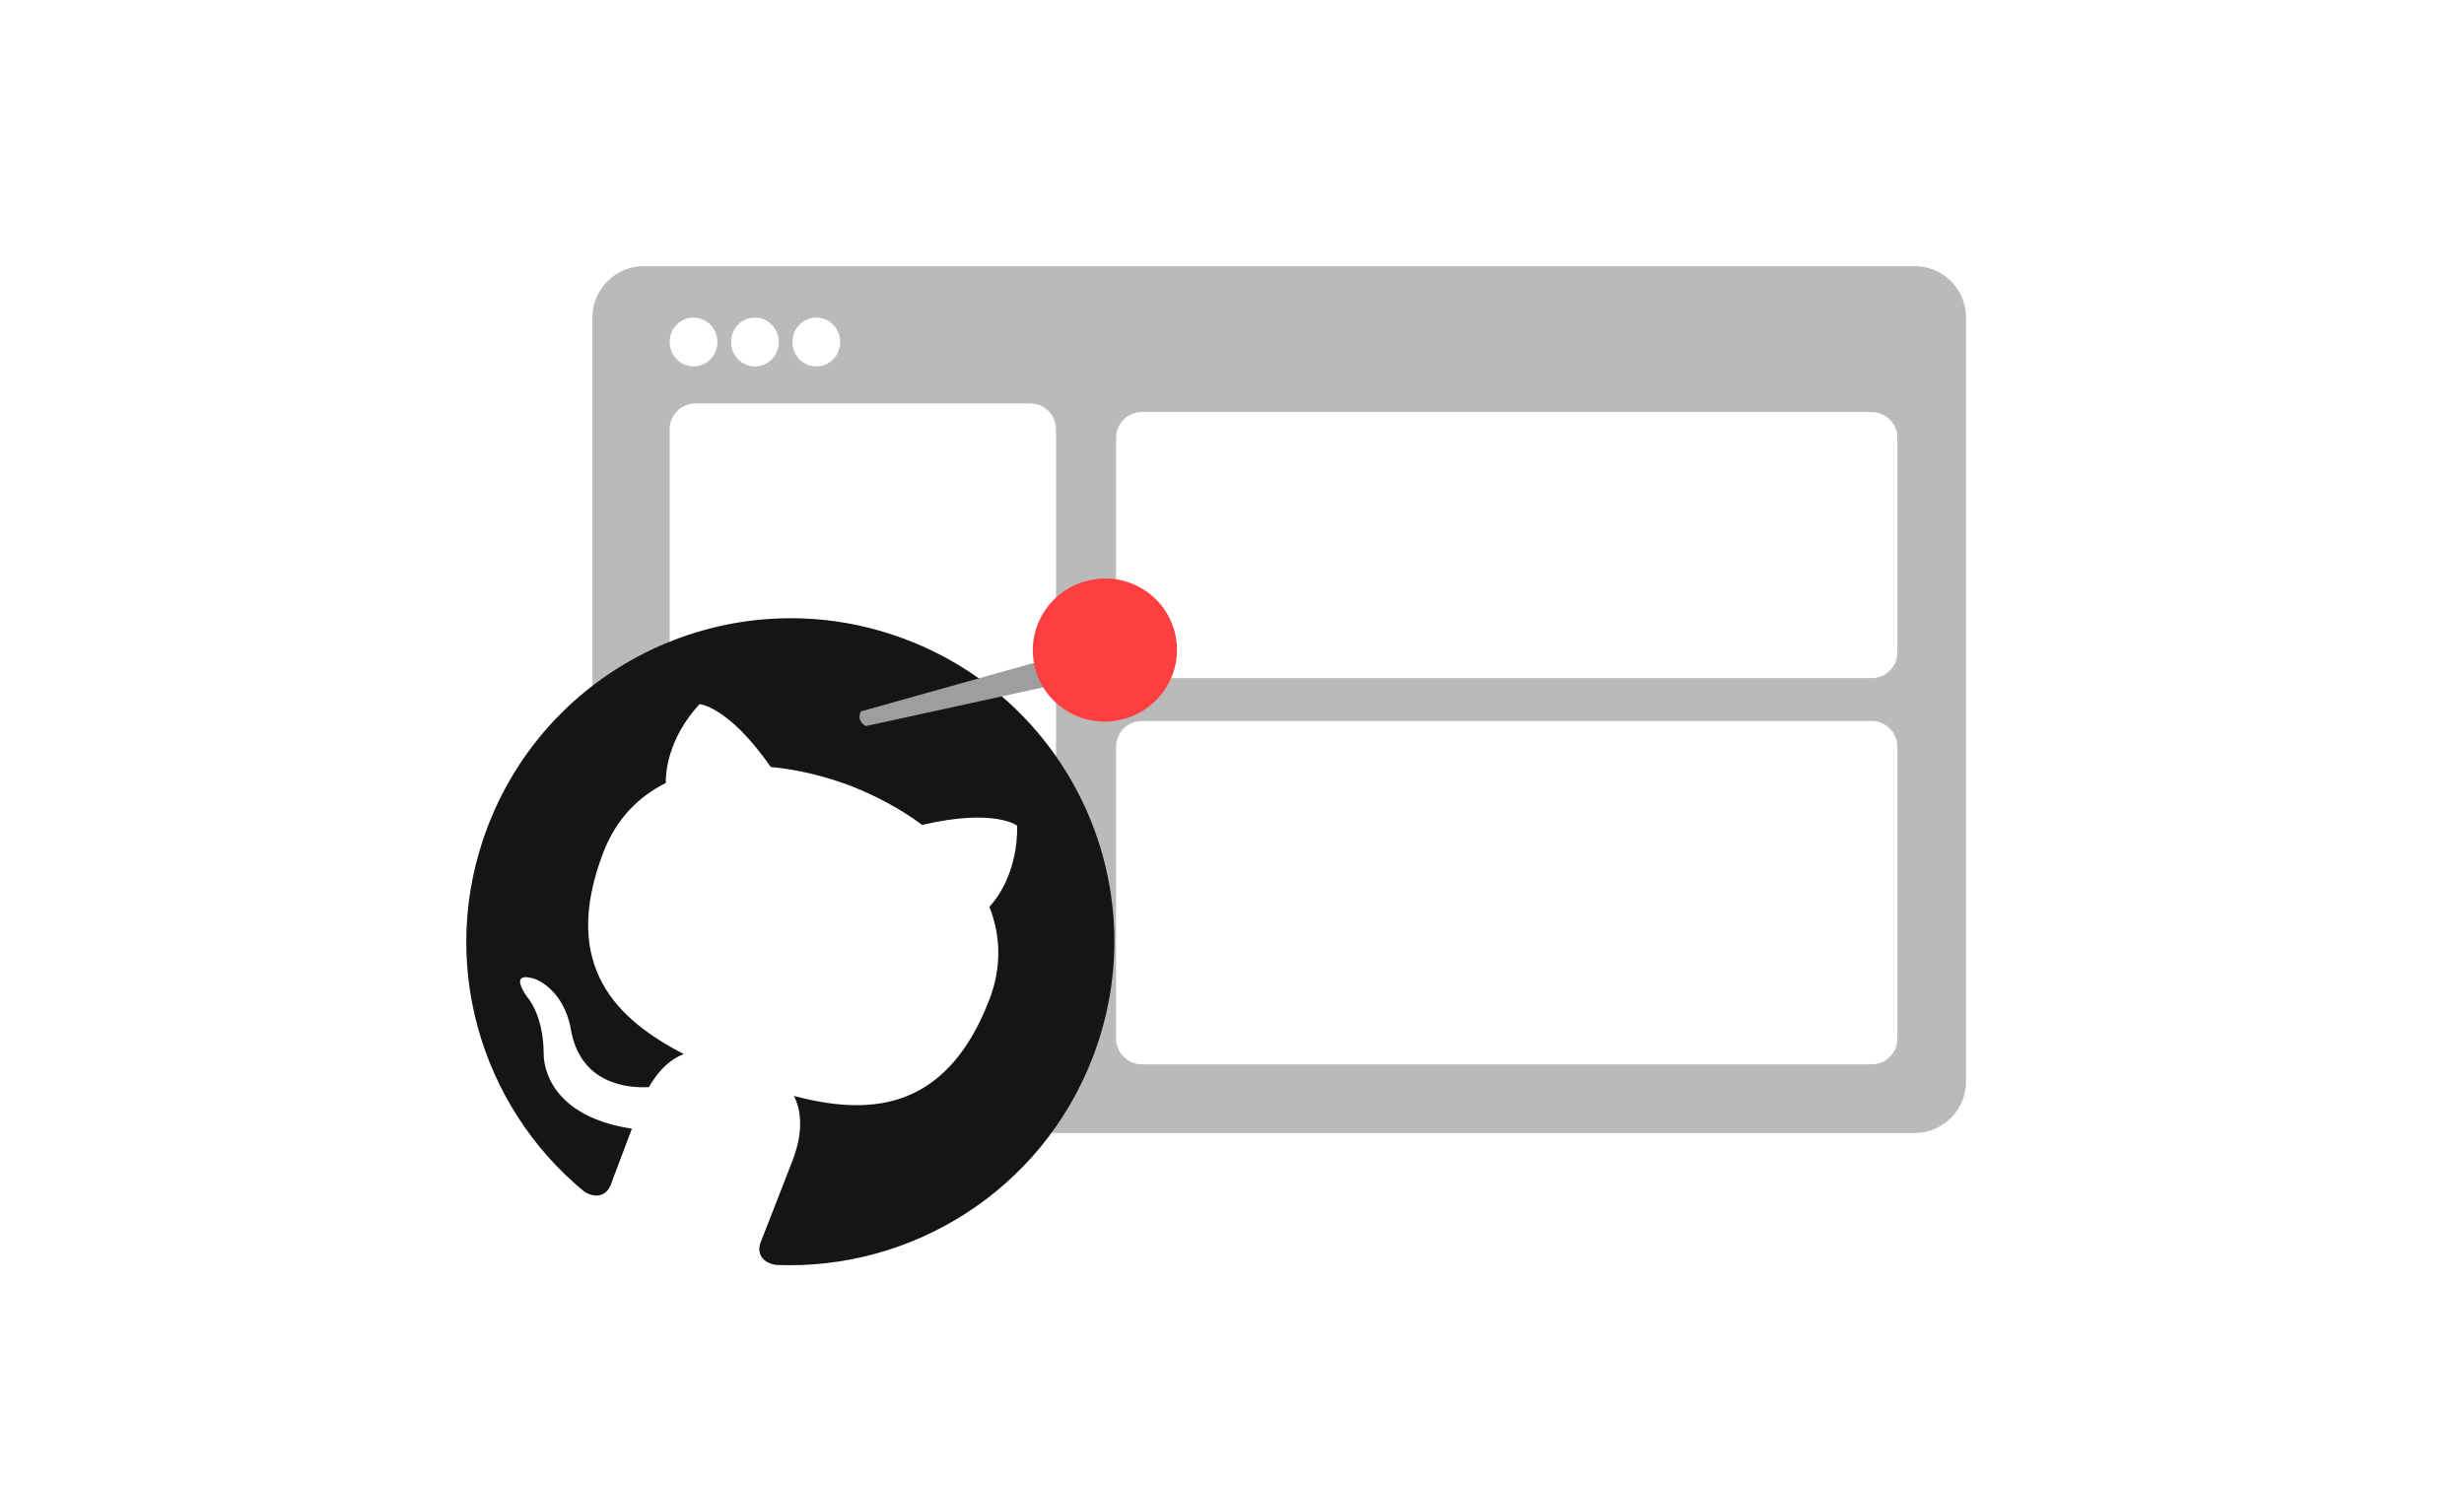
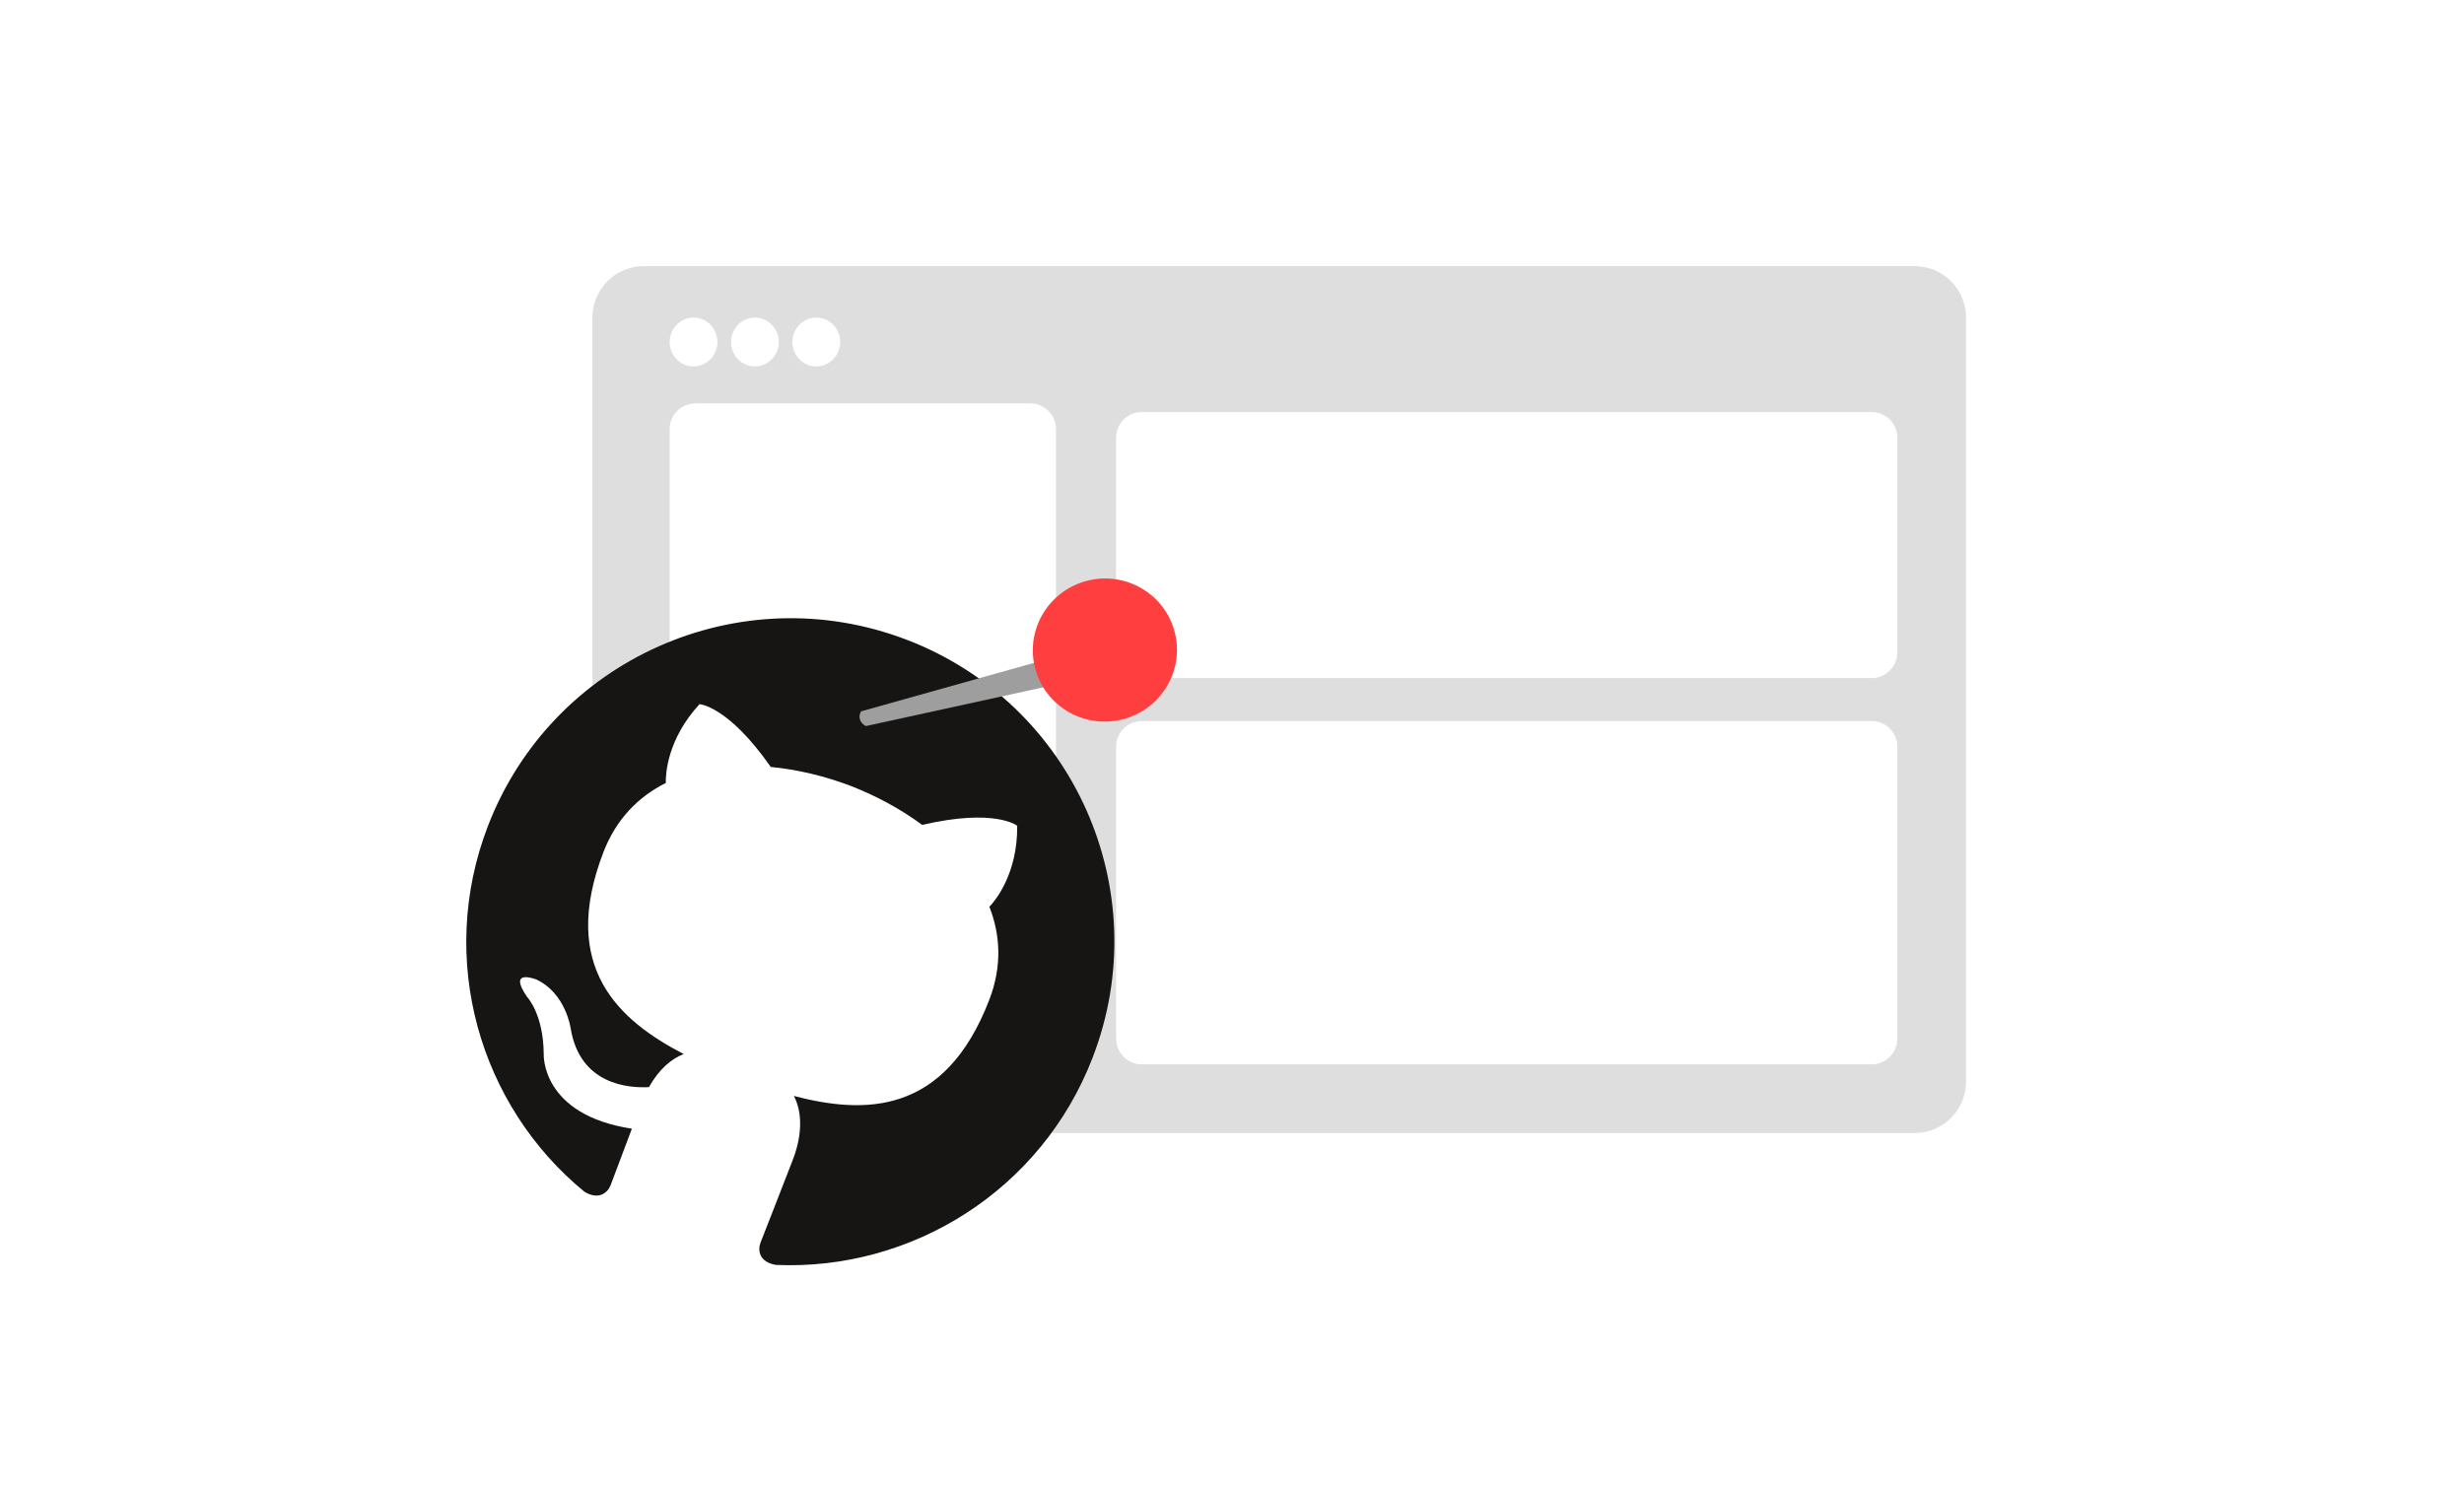
<svg xmlns="http://www.w3.org/2000/svg" xmlns:xlink="http://www.w3.org/1999/xlink" width="287px" height="173px" viewBox="0 0 287 173" version="1.1">
  <defs>
    <path d="M28.791,2.381 L28.85,5.781 L1.43,5.457 C1.114,5.174 0.948,4.862 0.933,4.521 C0.92,4.219 1.032,3.932 1.27,3.66 L28.791,2.381 Z" id="path-1" />
    <ellipse id="path-3" cx="9.714" cy="9.71" rx="8.398" ry="8.332" />
  </defs>
  <g id="Page-1" stroke="none" stroke-width="1" fill="none" fill-rule="evenodd">
    <g id="Group-4">
      <rect id="Rectangle" fill="#FFFFFF" x="0" y="0" width="287" height="173" />
      <g id="Group" transform="translate(69, 31)">
-         <rect id="Rectangle" fill="#BABABA" x="0" y="0" width="160" height="101" rx="6" />
+         <rect id="Rectangle" fill="#DEDEDE" x="0" y="0" width="160" height="101" rx="6" />
        <rect id="Rectangle" fill="#FFFFFF" x="9" y="16" width="45" height="77" rx="3" />
        <rect id="Rectangle" fill="#FFFFFF" x="61" y="17" width="91" height="31" rx="3" />
        <rect id="Rectangle" fill="#FFFFFF" x="61" y="53" width="91" height="40" rx="3" />
        <path d="M11.781,6 C13.316,6 14.561,7.273 14.561,8.844 C14.561,10.414 13.316,11.688 11.781,11.688 C10.245,11.688 9,10.414 9,8.844 C9,7.273 10.245,6 11.781,6 Z M18.931,6 C20.466,6 21.711,7.273 21.711,8.844 C21.711,10.414 20.466,11.688 18.931,11.688 C17.395,11.688 16.15,10.414 16.15,8.844 C16.15,7.273 17.395,6 18.931,6 Z M26.081,6 C27.616,6 28.861,7.273 28.861,8.844 C28.861,10.414 27.616,11.688 26.081,11.688 C24.545,11.688 23.3,10.414 23.3,8.844 C23.3,7.273 24.545,6 26.081,6 Z" id="Combined-Shape" fill="#FFFFFF" />
      </g>
      <g id="Group-3" transform="translate(44, 61)">
        <path d="M43,102 C52.176,102 42.935,94.818 48.5,86.99 C57.338,74.557 78.266,57.572 78.266,43 C78.266,19.252 66.748,16 43,16 C23.44,16 23.937,29.971 18.721,47.847 C17.605,51.674 0,54.812 0,59 C0,82.748 19.252,102 43,102 Z" id="Oval" fill="#FFFFFF" />
        <path d="M10.674,48.808 C10.658,65.465 21.451,79.587 36.431,84.558 C38.315,84.905 39.008,83.738 39.009,82.742 C39.01,81.843 38.978,78.873 38.965,75.723 C28.471,78.013 26.263,71.287 26.263,71.287 C24.552,66.931 22.081,65.774 22.081,65.774 C18.661,63.437 22.341,63.482 22.341,63.482 C26.128,63.745 28.118,67.362 28.118,67.362 C31.477,73.122 36.937,71.451 39.09,70.486 C39.431,68.049 40.41,66.385 41.489,65.442 C33.113,64.497 24.311,61.272 24.324,46.826 C24.328,42.71 25.804,39.346 28.219,36.703 C27.829,35.754 26.541,31.921 28.594,26.726 C28.594,26.726 31.762,25.71 38.964,30.581 C41.973,29.743 45.2,29.321 48.404,29.303 C51.609,29.315 54.838,29.731 57.851,30.563 C65.053,25.679 68.215,26.689 68.215,26.689 C70.263,31.88 68.968,35.716 68.575,36.666 C70.991,39.304 72.451,42.666 72.447,46.782 C72.434,61.262 63.609,64.459 55.21,65.4 C56.562,66.568 57.765,68.862 57.762,72.379 C57.757,77.423 57.709,81.483 57.708,82.725 C57.707,83.728 58.385,84.903 60.297,84.531 C75.278,79.527 86.083,65.39 86.098,48.738 C86.118,27.916 69.249,11.053 48.421,11.072 C27.596,11.092 10.693,27.986 10.674,48.808 Z" id="Fill-5" fill="#161514" transform="translate(48.38617, 47.84655) rotate(21) translate(-48.38617, -47.84655) " />
        <g id="Group-2" transform="translate(75.09663, 17.08656) rotate(-10) translate(-75.09663, -17.08656) translate(53.59663, 5.586562)">
          <g id="Path" transform="translate(15.38993, 12.53439) rotate(6) translate(-15.38993, -12.53439) translate(0.889927, 8.534394)">
            <mask id="mask-2" fill="white">
              <use xlink:href="#path-1" />
            </mask>
            <use id="Mask" fill="#9E9E9E" transform="translate(14.89095, 4.081137) rotate(-9) translate(-14.89095, -4.081137) " xlink:href="#path-1" />
          </g>
          <g id="Oval" transform="translate(31.61524, 11.16484) rotate(6) translate(-31.61524, -11.16484) translate(21.61524, 1.164839)">
            <mask id="mask-4" fill="white">
              <use xlink:href="#path-3" />
            </mask>
            <use id="Mask" fill="#FF3F3F" transform="translate(9.713526, 9.71) rotate(-9) translate(-9.713526, -9.71) " xlink:href="#path-3" />
          </g>
        </g>
      </g>
    </g>
  </g>
</svg>
